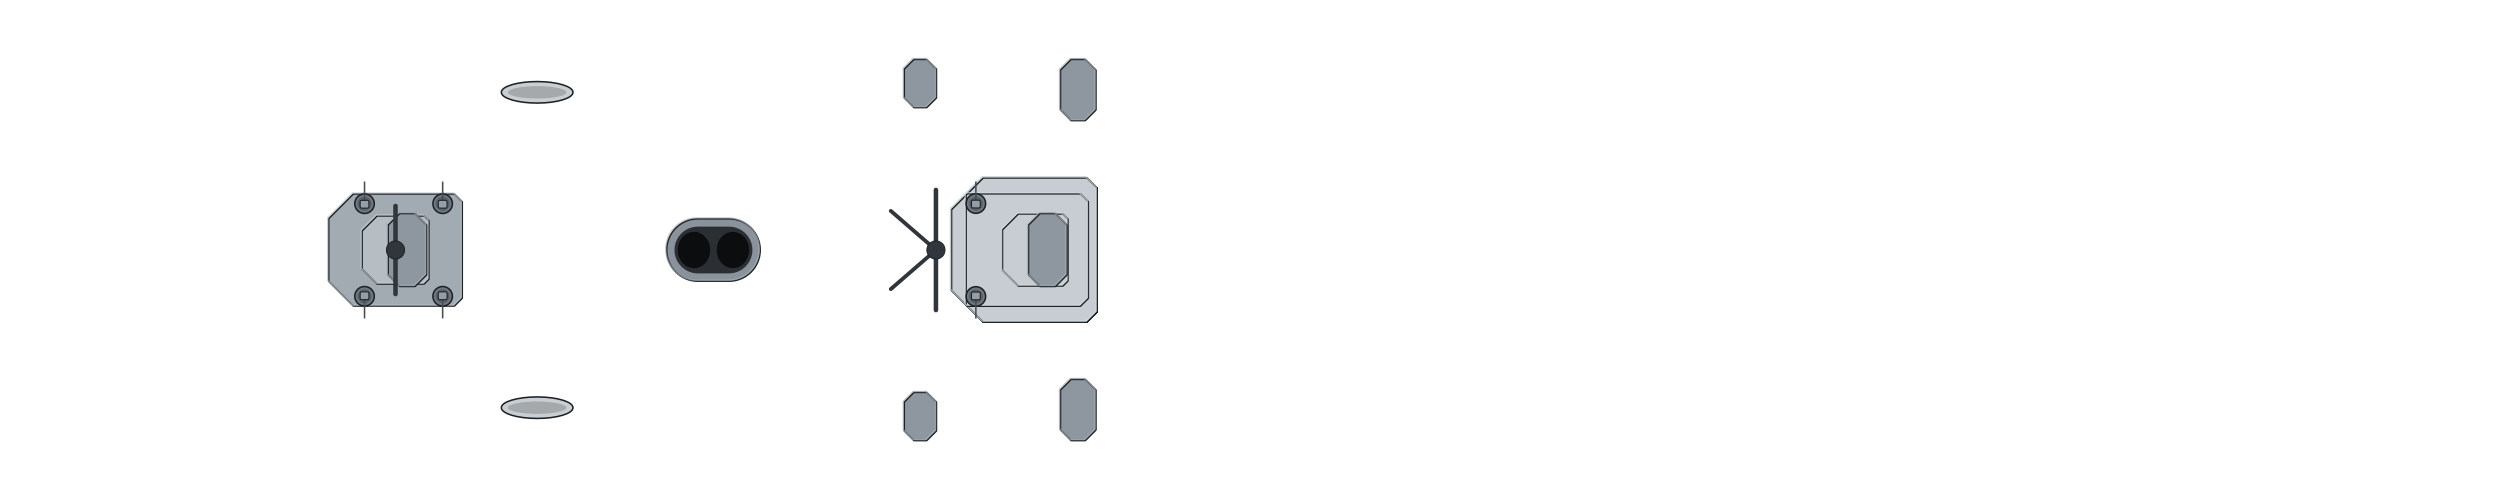
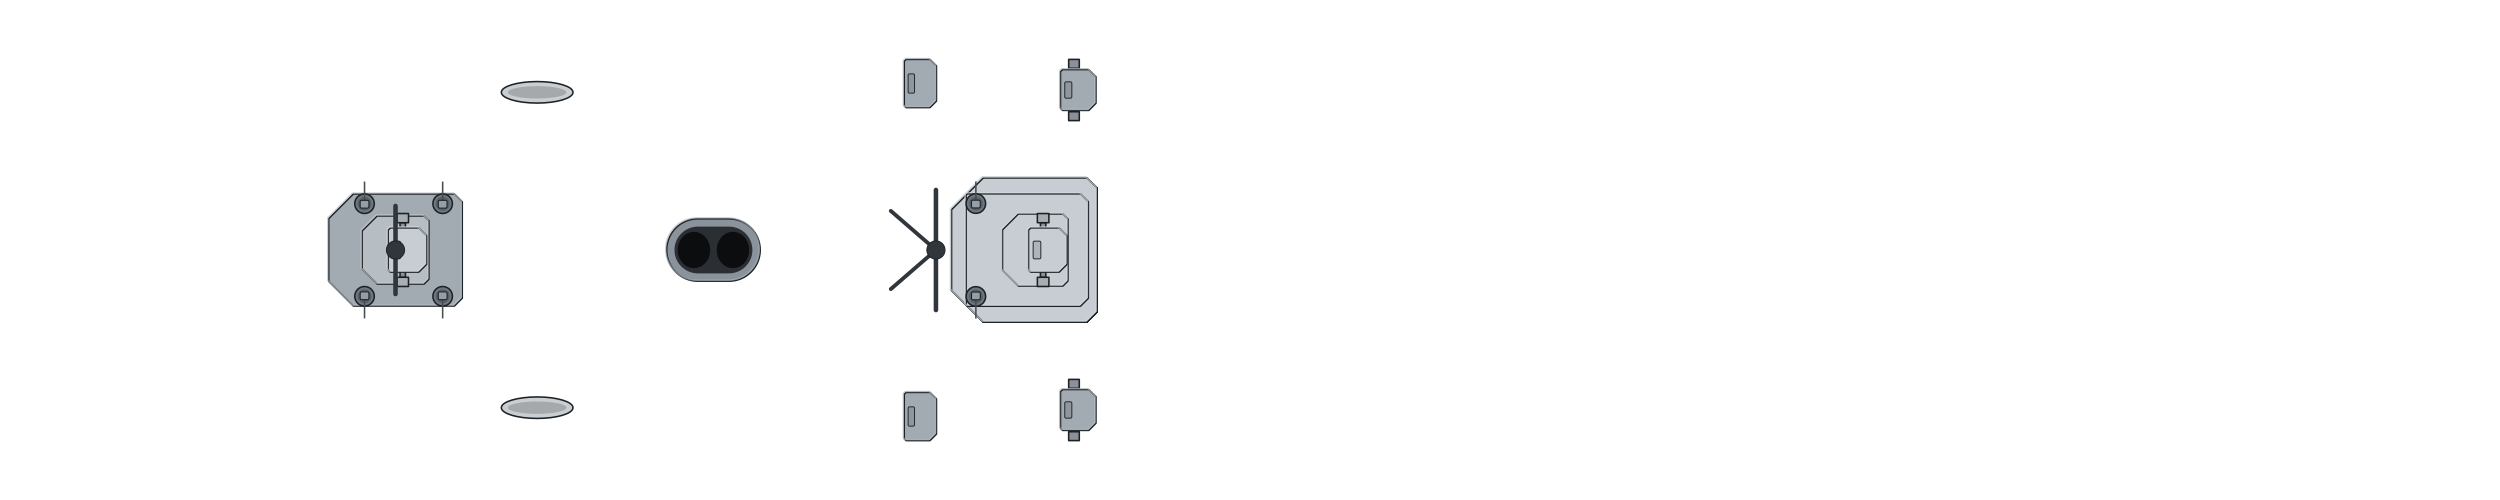
<svg xmlns="http://www.w3.org/2000/svg" width="1920" height="384" viewBox="-96 -19.2 192 38.4" shape-rendering="geometricPrecision">
  <defs>
    <clipPath id="hullclip">
      <path d="M-91.75,-1.537 L-91.743,-1.718 L-91.723,-1.899 L-91.69,-2.08 L-91.643,-2.261 L-91.583,-2.442 L-91.509,-2.623 L-91.422,-2.803 L-91.322,-2.984 L-91.208,-3.164 L-91.081,-3.343 L-90.941,-3.523 L-90.787,-3.702 L-90.62,-3.881 L-90.44,-4.059 L-90.247,-4.237 L-90.041,-4.415 L-89.821,-4.592 L-89.588,-4.769 L-89.343,-4.945 L-89.084,-5.12 L-88.812,-5.295 L-88.527,-5.469 L-88.23,-5.643 L-87.919,-5.816 L-87.596,-5.988 L-87.259,-6.16 L-86.91,-6.33 L-86.549,-6.5 L-86.175,-6.669 L-85.788,-6.838 L-85.388,-7.005 L-84.977,-7.172 L-84.552,-7.337 L-84.116,-7.502 L-83.667,-7.665 L-83.206,-7.828 L-82.732,-7.989 L-82.247,-8.15 L-81.75,-8.309 L-81.241,-8.467 L-80.719,-8.624 L-80.187,-8.78 L-79.642,-8.935 L-79.086,-9.088 L-78.518,-9.241 L-77.939,-9.391 L-77.348,-9.541 L-76.746,-9.689 L-76.133,-9.836 L-75.509,-9.982 L-74.874,-10.126 L-74.227,-10.268 L-73.57,-10.409 L-72.903,-10.549 L-72.224,-10.687 L-71.535,-10.824 L-70.836,-10.959 L-70.126,-11.092 L-69.406,-11.224 L-68.676,-11.354 L-67.936,-11.482 L-67.186,-11.609 L-66.426,-11.734 L-65.656,-11.858 L-64.877,-11.979 L-64.088,-12.099 L-63.29,-12.217 L-62.483,-12.333 L-61.667,-12.447 L-60.842,-12.56 L-60.007,-12.67 L-59.164,-12.779 L-58.313,-12.886 L-57.452,-12.991 L-56.584,-13.093 L-55.707,-13.194 L-54.822,-13.293 L-53.929,-13.39 L-53.028,-13.484 L-52.12,-13.577 L-51.204,-13.667 L-50.28,-13.756 L-49.349,-13.842 L-48.411,-13.926 L-47.466,-14.008 L-46.514,-14.087 L-45.555,-14.165 L-44.589,-14.24 L-43.617,-14.313 L-42.638,-14.384 L-41.654,-14.452 L-40.663,-14.518 L-39.666,-14.582 L-38.664,-14.643 L-37.655,-14.702 L-36.642,-14.759 L-35.623,-14.813 L-34.598,-14.865 L-33.569,-14.914 L-32.535,-14.961 L-31.496,-15.006 L-30.453,-15.048 L-29.405,-15.087 L-28.352,-15.124 L-27.296,-15.159 L-26.236,-15.191 L-25.171,-15.22 L-24.103,-15.247 L-23.032,-15.271 L-21.957,-15.293 L-20.879,-15.312 L-19.798,-15.328 L-18.714,-15.342 L-17.628,-15.353 L-16.538,-15.361 L-15.447,-15.367 L-14.353,-15.37 L-13.257,-15.37 L-12.159,-15.37 L-11.059,-15.37 L-9.958,-15.37 L-8.855,-15.37 L-7.751,-15.37 L-6.646,-15.37 L-5.54,-15.37 L-4.433,-15.37 L-3.325,-15.37 L-2.217,-15.37 L-1.109,-15.37 L-0,-15.37 L1.109,-15.37 L2.217,-15.37 L3.325,-15.37 L4.433,-15.37 L5.54,-15.37 L6.646,-15.37 L7.751,-15.37 L8.855,-15.37 L9.958,-15.37 L11.059,-15.37 L12.159,-15.37 L13.257,-15.37 L14.353,-15.369 L15.447,-15.363 L16.538,-15.35 L17.628,-15.332 L18.714,-15.307 L19.798,-15.277 L20.879,-15.241 L21.957,-15.199 L23.032,-15.151 L24.103,-15.098 L25.171,-15.039 L26.236,-14.974 L27.296,-14.905 L28.352,-14.829 L29.405,-14.748 L30.453,-14.663 L31.496,-14.571 L32.535,-14.475 L33.569,-14.374 L34.598,-14.268 L35.623,-14.157 L36.642,-14.042 L37.655,-13.922 L38.664,-13.797 L39.666,-13.668 L40.663,-13.535 L41.654,-13.398 L42.638,-13.256 L43.617,-13.111 L44.589,-12.961 L45.555,-12.808 L46.514,-12.652 L47.466,-12.492 L48.411,-12.328 L49.349,-12.161 L50.28,-11.992 L51.204,-11.819 L52.12,-11.643 L53.028,-11.465 L53.929,-11.284 L54.822,-11.101 L55.707,-10.915 L56.584,-10.727 L57.452,-10.537 L58.313,-10.345 L59.164,-10.152 L60.007,-9.956 L60.842,-9.76 L61.667,-9.562 L62.483,-9.362 L63.29,-9.162 L64.088,-8.96 L64.877,-8.758 L65.656,-8.556 L66.426,-8.352 L67.186,-8.149 L67.936,-7.945 L68.676,-7.741 L69.406,-7.537 L70.126,-7.333 L70.836,-7.13 L71.535,-6.927 L72.224,-6.725 L72.903,-6.523 L73.57,-6.323 L74.227,-6.123 L74.874,-5.925 L75.509,-5.728 L76.133,-5.532 L76.746,-5.338 L77.348,-5.146 L77.939,-4.955 L78.518,-4.767 L79.086,-4.58 L79.642,-4.396 L80.187,-4.214 L80.719,-4.035 L81.241,-3.858 L81.75,-3.684 L82.247,-3.512 L82.732,-3.344 L83.206,-3.179 L83.667,-3.017 L84.116,-2.858 L84.552,-2.702 L84.977,-2.55 L85.388,-2.402 L85.788,-2.257 L86.175,-2.116 L86.549,-1.979 L86.91,-1.846 L87.259,-1.716 L87.596,-1.591 L87.919,-1.471 L88.23,-1.354 L88.527,-1.242 L88.812,-1.134 L89.084,-1.031 L89.343,-0.933 L89.588,-0.839 L89.821,-0.75 L90.041,-0.665 L90.247,-0.586 L90.44,-0.511 L90.62,-0.441 L90.787,-0.377 L90.941,-0.317 L91.081,-0.262 L91.208,-0.213 L91.322,-0.168 L91.422,-0.129 L91.509,-0.095 L91.583,-0.066 L91.643,-0.042 L91.69,-0.024 L91.723,-0.011 L91.723,0.011 L91.69,0.024 L91.643,0.042 L91.583,0.066 L91.509,0.095 L91.422,0.129 L91.322,0.168 L91.208,0.213 L91.081,0.262 L90.941,0.317 L90.787,0.377 L90.62,0.441 L90.44,0.511 L90.247,0.586 L90.041,0.665 L89.821,0.75 L89.588,0.839 L89.343,0.933 L89.084,1.031 L88.812,1.134 L88.527,1.242 L88.23,1.354 L87.919,1.471 L87.596,1.591 L87.259,1.716 L86.91,1.846 L86.549,1.979 L86.175,2.116 L85.788,2.257 L85.388,2.402 L84.977,2.55 L84.552,2.702 L84.116,2.858 L83.667,3.017 L83.206,3.179 L82.732,3.344 L82.247,3.512 L81.75,3.684 L81.241,3.858 L80.719,4.035 L80.187,4.214 L79.642,4.396 L79.086,4.58 L78.518,4.767 L77.939,4.955 L77.348,5.146 L76.746,5.338 L76.133,5.532 L75.509,5.728 L74.874,5.925 L74.227,6.123 L73.57,6.323 L72.903,6.523 L72.224,6.725 L71.535,6.927 L70.836,7.13 L70.126,7.333 L69.406,7.537 L68.676,7.741 L67.936,7.945 L67.186,8.149 L66.426,8.352 L65.656,8.556 L64.877,8.758 L64.088,8.96 L63.29,9.162 L62.483,9.362 L61.667,9.562 L60.842,9.76 L60.007,9.956 L59.164,10.152 L58.313,10.345 L57.452,10.537 L56.584,10.727 L55.707,10.915 L54.822,11.101 L53.929,11.284 L53.028,11.465 L52.12,11.643 L51.204,11.819 L50.28,11.992 L49.349,12.161 L48.411,12.328 L47.466,12.492 L46.514,12.652 L45.555,12.808 L44.589,12.961 L43.617,13.111 L42.638,13.256 L41.654,13.398 L40.663,13.535 L39.666,13.668 L38.664,13.797 L37.655,13.922 L36.642,14.042 L35.623,14.157 L34.598,14.268 L33.569,14.374 L32.535,14.475 L31.496,14.571 L30.453,14.663 L29.405,14.748 L28.352,14.829 L27.296,14.905 L26.236,14.974 L25.171,15.039 L24.103,15.098 L23.032,15.151 L21.957,15.199 L20.879,15.241 L19.798,15.277 L18.714,15.307 L17.628,15.332 L16.538,15.35 L15.447,15.363 L14.353,15.369 L13.257,15.37 L12.159,15.37 L11.059,15.37 L9.958,15.37 L8.855,15.37 L7.751,15.37 L6.646,15.37 L5.54,15.37 L4.433,15.37 L3.325,15.37 L2.217,15.37 L1.109,15.37 L-0,15.37 L-1.109,15.37 L-2.217,15.37 L-3.325,15.37 L-4.433,15.37 L-5.54,15.37 L-6.646,15.37 L-7.751,15.37 L-8.855,15.37 L-9.958,15.37 L-11.059,15.37 L-12.159,15.37 L-13.257,15.37 L-14.353,15.37 L-15.447,15.367 L-16.538,15.361 L-17.628,15.353 L-18.714,15.342 L-19.798,15.328 L-20.879,15.312 L-21.957,15.293 L-23.032,15.271 L-24.103,15.247 L-25.171,15.22 L-26.236,15.191 L-27.296,15.159 L-28.352,15.124 L-29.405,15.087 L-30.453,15.048 L-31.496,15.006 L-32.535,14.961 L-33.569,14.914 L-34.598,14.865 L-35.623,14.813 L-36.642,14.759 L-37.655,14.702 L-38.664,14.643 L-39.666,14.582 L-40.663,14.518 L-41.654,14.452 L-42.638,14.384 L-43.617,14.313 L-44.589,14.24 L-45.555,14.165 L-46.514,14.087 L-47.466,14.008 L-48.411,13.926 L-49.349,13.842 L-50.28,13.756 L-51.204,13.667 L-52.12,13.577 L-53.028,13.484 L-53.929,13.39 L-54.822,13.293 L-55.707,13.194 L-56.584,13.093 L-57.452,12.991 L-58.313,12.886 L-59.164,12.779 L-60.007,12.67 L-60.842,12.56 L-61.667,12.447 L-62.483,12.333 L-63.29,12.217 L-64.088,12.099 L-64.877,11.979 L-65.656,11.858 L-66.426,11.734 L-67.186,11.609 L-67.936,11.482 L-68.676,11.354 L-69.406,11.224 L-70.126,11.092 L-70.836,10.959 L-71.535,10.824 L-72.224,10.687 L-72.903,10.549 L-73.57,10.409 L-74.227,10.268 L-74.874,10.126 L-75.509,9.982 L-76.133,9.836 L-76.746,9.689 L-77.348,9.541 L-77.939,9.391 L-78.518,9.241 L-79.086,9.088 L-79.642,8.935 L-80.187,8.78 L-80.719,8.624 L-81.241,8.467 L-81.75,8.309 L-82.247,8.15 L-82.732,7.989 L-83.206,7.828 L-83.667,7.665 L-84.116,7.502 L-84.552,7.337 L-84.977,7.172 L-85.388,7.005 L-85.788,6.838 L-86.175,6.669 L-86.549,6.5 L-86.91,6.33 L-87.259,6.16 L-87.596,5.988 L-87.919,5.816 L-88.23,5.643 L-88.527,5.469 L-88.812,5.295 L-89.084,5.12 L-89.343,4.945 L-89.588,4.769 L-89.821,4.592 L-90.041,4.415 L-90.247,4.237 L-90.44,4.059 L-90.62,3.881 L-90.787,3.702 L-90.941,3.523 L-91.081,3.343 L-91.208,3.164 L-91.322,2.984 L-91.422,2.803 L-91.509,2.623 L-91.583,2.442 L-91.643,2.261 L-91.69,2.08 L-91.723,1.899 L-91.743,1.718 L-91.75,1.537 Z" />
    </clipPath>
    <clipPath id="deckclip">
      <path d="M-91.75,-0.987 L-91.743,-1.168 L-91.723,-1.349 L-91.69,-1.53 L-91.643,-1.711 L-91.583,-1.892 L-91.509,-2.073 L-91.422,-2.253 L-91.322,-2.434 L-91.208,-2.614 L-91.081,-2.793 L-90.941,-2.973 L-90.787,-3.152 L-90.62,-3.331 L-90.44,-3.509 L-90.247,-3.687 L-90.041,-3.865 L-89.821,-4.042 L-89.588,-4.219 L-89.343,-4.395 L-89.084,-4.57 L-88.812,-4.745 L-88.527,-4.919 L-88.23,-5.093 L-87.919,-5.266 L-87.596,-5.438 L-87.259,-5.61 L-86.91,-5.78 L-86.549,-5.95 L-86.175,-6.119 L-85.788,-6.288 L-85.388,-6.455 L-84.977,-6.622 L-84.552,-6.787 L-84.116,-6.952 L-83.667,-7.115 L-83.206,-7.278 L-82.732,-7.439 L-82.247,-7.6 L-81.75,-7.759 L-81.241,-7.917 L-80.719,-8.074 L-80.187,-8.23 L-79.642,-8.385 L-79.086,-8.538 L-78.518,-8.691 L-77.939,-8.841 L-77.348,-8.991 L-76.746,-9.139 L-76.133,-9.286 L-75.509,-9.432 L-74.874,-9.576 L-74.227,-9.718 L-73.57,-9.859 L-72.903,-9.999 L-72.224,-10.137 L-71.535,-10.274 L-70.836,-10.409 L-70.126,-10.542 L-69.406,-10.674 L-68.676,-10.804 L-67.936,-10.932 L-67.186,-11.059 L-66.426,-11.184 L-65.656,-11.308 L-64.877,-11.429 L-64.088,-11.549 L-63.29,-11.667 L-62.483,-11.783 L-61.667,-11.897 L-60.842,-12.01 L-60.007,-12.12 L-59.164,-12.229 L-58.313,-12.336 L-57.452,-12.441 L-56.584,-12.543 L-55.707,-12.644 L-54.822,-12.743 L-53.929,-12.84 L-53.028,-12.934 L-52.12,-13.027 L-51.204,-13.117 L-50.28,-13.206 L-49.349,-13.292 L-48.411,-13.376 L-47.466,-13.458 L-46.514,-13.537 L-45.555,-13.615 L-44.589,-13.69 L-43.617,-13.763 L-42.638,-13.834 L-41.654,-13.902 L-40.663,-13.968 L-39.666,-14.032 L-38.664,-14.093 L-37.655,-14.152 L-36.642,-14.209 L-35.623,-14.263 L-34.598,-14.315 L-33.569,-14.364 L-32.535,-14.411 L-31.496,-14.456 L-30.453,-14.498 L-29.405,-14.537 L-28.352,-14.574 L-27.296,-14.609 L-26.236,-14.641 L-25.171,-14.67 L-24.103,-14.697 L-23.032,-14.721 L-21.957,-14.743 L-20.879,-14.762 L-19.798,-14.778 L-18.714,-14.792 L-17.628,-14.803 L-16.538,-14.811 L-15.447,-14.817 L-14.353,-14.82 L-13.257,-14.82 L-12.159,-14.82 L-11.059,-14.82 L-9.958,-14.82 L-8.855,-14.82 L-7.751,-14.82 L-6.646,-14.82 L-5.54,-14.82 L-4.433,-14.82 L-3.325,-14.82 L-2.217,-14.82 L-1.109,-14.82 L-0,-14.82 L1.109,-14.82 L2.217,-14.82 L3.325,-14.82 L4.433,-14.82 L5.54,-14.82 L6.646,-14.82 L7.751,-14.82 L8.855,-14.82 L9.958,-14.82 L11.059,-14.82 L12.159,-14.82 L13.257,-14.82 L14.353,-14.819 L15.447,-14.813 L16.538,-14.8 L17.628,-14.782 L18.714,-14.757 L19.798,-14.727 L20.879,-14.691 L21.957,-14.649 L23.032,-14.601 L24.103,-14.548 L25.171,-14.489 L26.236,-14.424 L27.296,-14.355 L28.352,-14.279 L29.405,-14.198 L30.453,-14.113 L31.496,-14.021 L32.535,-13.925 L33.569,-13.824 L34.598,-13.718 L35.623,-13.607 L36.642,-13.492 L37.655,-13.372 L38.664,-13.247 L39.666,-13.118 L40.663,-12.985 L41.654,-12.848 L42.638,-12.706 L43.617,-12.561 L44.589,-12.411 L45.555,-12.258 L46.514,-12.102 L47.466,-11.942 L48.411,-11.778 L49.349,-11.611 L50.28,-11.442 L51.204,-11.269 L52.12,-11.093 L53.028,-10.915 L53.929,-10.734 L54.822,-10.551 L55.707,-10.365 L56.584,-10.177 L57.452,-9.987 L58.313,-9.795 L59.164,-9.602 L60.007,-9.406 L60.842,-9.21 L61.667,-9.012 L62.483,-8.812 L63.29,-8.612 L64.088,-8.41 L64.877,-8.208 L65.656,-8.006 L66.426,-7.802 L67.186,-7.599 L67.936,-7.395 L68.676,-7.191 L69.406,-6.987 L70.126,-6.783 L70.836,-6.58 L71.535,-6.377 L72.224,-6.175 L72.903,-5.973 L73.57,-5.773 L74.227,-5.573 L74.874,-5.375 L75.509,-5.178 L76.133,-4.982 L76.746,-4.788 L77.348,-4.596 L77.939,-4.405 L78.518,-4.217 L79.086,-4.03 L79.642,-3.846 L80.187,-3.664 L80.719,-3.485 L81.241,-3.308 L81.75,-3.134 L82.247,-2.962 L82.732,-2.794 L83.206,-2.629 L83.667,-2.467 L84.116,-2.308 L84.552,-2.152 L84.977,-2 L85.388,-1.852 L85.788,-1.707 L86.175,-1.566 L86.549,-1.429 L86.91,-1.296 L87.259,-1.166 L87.596,-1.041 L87.919,-0.921 L88.23,-0.804 L88.527,-0.692 L88.812,-0.584 L89.084,-0.481 L89.343,-0.383 L89.588,-0.289 L89.821,-0.2 L90.041,-0.115 L90.247,-0.036 L90.247,0.036 L90.041,0.115 L89.821,0.2 L89.588,0.289 L89.343,0.383 L89.084,0.481 L88.812,0.584 L88.527,0.692 L88.23,0.804 L87.919,0.921 L87.596,1.041 L87.259,1.166 L86.91,1.296 L86.549,1.429 L86.175,1.566 L85.788,1.707 L85.388,1.852 L84.977,2 L84.552,2.152 L84.116,2.308 L83.667,2.467 L83.206,2.629 L82.732,2.794 L82.247,2.962 L81.75,3.134 L81.241,3.308 L80.719,3.485 L80.187,3.664 L79.642,3.846 L79.086,4.03 L78.518,4.217 L77.939,4.405 L77.348,4.596 L76.746,4.788 L76.133,4.982 L75.509,5.178 L74.874,5.375 L74.227,5.573 L73.57,5.773 L72.903,5.973 L72.224,6.175 L71.535,6.377 L70.836,6.58 L70.126,6.783 L69.406,6.987 L68.676,7.191 L67.936,7.395 L67.186,7.599 L66.426,7.802 L65.656,8.006 L64.877,8.208 L64.088,8.41 L63.29,8.612 L62.483,8.812 L61.667,9.012 L60.842,9.21 L60.007,9.406 L59.164,9.602 L58.313,9.795 L57.452,9.987 L56.584,10.177 L55.707,10.365 L54.822,10.551 L53.929,10.734 L53.028,10.915 L52.12,11.093 L51.204,11.269 L50.28,11.442 L49.349,11.611 L48.411,11.778 L47.466,11.942 L46.514,12.102 L45.555,12.258 L44.589,12.411 L43.617,12.561 L42.638,12.706 L41.654,12.848 L40.663,12.985 L39.666,13.118 L38.664,13.247 L37.655,13.372 L36.642,13.492 L35.623,13.607 L34.598,13.718 L33.569,13.824 L32.535,13.925 L31.496,14.021 L30.453,14.113 L29.405,14.198 L28.352,14.279 L27.296,14.355 L26.236,14.424 L25.171,14.489 L24.103,14.548 L23.032,14.601 L21.957,14.649 L20.879,14.691 L19.798,14.727 L18.714,14.757 L17.628,14.782 L16.538,14.8 L15.447,14.813 L14.353,14.819 L13.257,14.82 L12.159,14.82 L11.059,14.82 L9.958,14.82 L8.855,14.82 L7.751,14.82 L6.646,14.82 L5.54,14.82 L4.433,14.82 L3.325,14.82 L2.217,14.82 L1.109,14.82 L-0,14.82 L-1.109,14.82 L-2.217,14.82 L-3.325,14.82 L-4.433,14.82 L-5.54,14.82 L-6.646,14.82 L-7.751,14.82 L-8.855,14.82 L-9.958,14.82 L-11.059,14.82 L-12.159,14.82 L-13.257,14.82 L-14.353,14.82 L-15.447,14.817 L-16.538,14.811 L-17.628,14.803 L-18.714,14.792 L-19.798,14.778 L-20.879,14.762 L-21.957,14.743 L-23.032,14.721 L-24.103,14.697 L-25.171,14.67 L-26.236,14.641 L-27.296,14.609 L-28.352,14.574 L-29.405,14.537 L-30.453,14.498 L-31.496,14.456 L-32.535,14.411 L-33.569,14.364 L-34.598,14.315 L-35.623,14.263 L-36.642,14.209 L-37.655,14.152 L-38.664,14.093 L-39.666,14.032 L-40.663,13.968 L-41.654,13.902 L-42.638,13.834 L-43.617,13.763 L-44.589,13.69 L-45.555,13.615 L-46.514,13.537 L-47.466,13.458 L-48.411,13.376 L-49.349,13.292 L-50.28,13.206 L-51.204,13.117 L-52.12,13.027 L-53.028,12.934 L-53.929,12.84 L-54.822,12.743 L-55.707,12.644 L-56.584,12.543 L-57.452,12.441 L-58.313,12.336 L-59.164,12.229 L-60.007,12.12 L-60.842,12.01 L-61.667,11.897 L-62.483,11.783 L-63.29,11.667 L-64.088,11.549 L-64.877,11.429 L-65.656,11.308 L-66.426,11.184 L-67.186,11.059 L-67.936,10.932 L-68.676,10.804 L-69.406,10.674 L-70.126,10.542 L-70.836,10.409 L-71.535,10.274 L-72.224,10.137 L-72.903,9.999 L-73.57,9.859 L-74.227,9.718 L-74.874,9.576 L-75.509,9.432 L-76.133,9.286 L-76.746,9.139 L-77.348,8.991 L-77.939,8.841 L-78.518,8.691 L-79.086,8.538 L-79.642,8.385 L-80.187,8.23 L-80.719,8.074 L-81.241,7.917 L-81.75,7.759 L-82.247,7.6 L-82.732,7.439 L-83.206,7.278 L-83.667,7.115 L-84.116,6.952 L-84.552,6.787 L-84.977,6.622 L-85.388,6.455 L-85.788,6.288 L-86.175,6.119 L-86.549,5.95 L-86.91,5.78 L-87.259,5.61 L-87.596,5.438 L-87.919,5.266 L-88.23,5.093 L-88.527,4.919 L-88.812,4.745 L-89.084,4.57 L-89.343,4.395 L-89.588,4.219 L-89.821,4.042 L-90.041,3.865 L-90.247,3.687 L-90.44,3.509 L-90.62,3.331 L-90.787,3.152 L-90.941,2.973 L-91.081,2.793 L-91.208,2.614 L-91.322,2.434 L-91.422,2.253 L-91.509,2.073 L-91.583,1.892 L-91.643,1.711 L-91.69,1.53 L-91.723,1.349 L-91.743,1.168 L-91.75,0.987 Z" />
    </clipPath>
  </defs>
  <path d="M-11.745,4.759 L-12.52,5.533 L-20.486,5.533 L-22.92,3.099 L-22.92,-3.099 L-20.486,-5.533 L-12.52,-5.533 L-11.745,-4.759 Z" fill="#a3abb2" stroke="#1c2126" stroke-width="0.12" stroke-linejoin="round" />
  <path d="M-11.745,4.759 L-12.52,5.533 L-20.486,5.533 L-22.92,3.099 L-22.92,-3.099 L-20.486,-5.533 L-12.52,-5.533 L-11.745,-4.759 Z" fill="none" stroke="#bac0c5" stroke-width="0.108" transform="translate(-0.072,-0.072)" stroke-opacity="0.7" />
  <path d="M-11.745,-4.759 L-11.745,4.759 L-12.52,5.533 L-20.486,5.533 L-22.92,3.099 L-22.92,-3.099 L-20.486,-5.533 L-12.52,-5.533 Z" fill="#b6bdc3" stroke="#1c2126" stroke-width="0.12" stroke-linejoin="round" />
  <path d="M-11.745,-4.759 L-11.745,4.759 L-12.52,5.533 L-20.486,5.533 L-22.92,3.099 L-22.92,-3.099 L-20.486,-5.533 L-12.52,-5.533 Z" fill="none" stroke="#c8ced2" stroke-width="0.108" transform="translate(-0.072,-0.072)" stroke-opacity="0.7" />
  <path d="M-11.745,-4.759 L-11.745,4.759 L-12.52,5.533 L-20.486,5.533 L-22.92,3.099 L-22.92,-3.099 L-20.486,-5.533 L-12.52,-5.533 Z" fill="#c7cdd2" stroke="#1c2126" stroke-width="0.12" stroke-linejoin="round" />
  <path d="M-11.745,-4.759 L-11.745,4.759 L-12.52,5.533 L-20.486,5.533 L-22.92,3.099 L-22.92,-3.099 L-20.486,-5.533 L-12.52,-5.533 Z" fill="none" stroke="#d5dadd" stroke-width="0.108" transform="translate(-0.072,-0.072)" stroke-opacity="0.7" />
  <path d="M-11.745,4.759 L-12.52,5.533 L-20.486,5.533 L-22.92,3.099 L-22.92,-3.099 L-20.486,-5.533 L-12.52,-5.533 L-11.745,-4.759 Z" fill="#c7cdd2" stroke="#1c2126" stroke-width="0.12" stroke-linejoin="round" />
  <path d="M-11.745,4.759 L-12.52,5.533 L-20.486,5.533 L-22.92,3.099 L-22.92,-3.099 L-20.486,-5.533 L-12.52,-5.533 L-11.745,-4.759 Z" fill="none" stroke="#d5dadd" stroke-width="0.108" transform="translate(-0.072,-0.072)" stroke-opacity="0.7" />
  <path d="M-12.416,3.712 L-13.02,4.316 L-21.703,4.316 L-21.803,4.216 L-21.803,-4.216 L-21.703,-4.316 L-13.02,-4.316 L-12.416,-3.712 Z" fill="#c7cdd2" stroke="#1c2126" stroke-width="0.12" stroke-linejoin="round" />
  <path d="M-12.416,3.712 L-13.02,4.316 L-21.703,4.316 L-21.803,4.216 L-21.803,-4.216 L-21.703,-4.316 L-13.02,-4.316 L-12.416,-3.712 Z" fill="none" stroke="#d5dadd" stroke-width="0.108" transform="translate(-0.072,-0.072)" stroke-opacity="0.7" />
  <path d="M-13.98,2.379 L-14.367,2.767 L-17.792,2.767 L-19.009,1.549 L-19.009,-1.549 L-17.792,-2.767 L-14.367,-2.767 L-13.98,-2.379 Z" fill="#c7cdd2" stroke="#1c2126" stroke-width="0.12" stroke-linejoin="round" />
  <path d="M-13.98,2.379 L-14.367,2.767 L-17.792,2.767 L-19.009,1.549 L-19.009,-1.549 L-17.792,-2.767 L-14.367,-2.767 L-13.98,-2.379 Z" fill="none" stroke="#d5dadd" stroke-width="0.108" transform="translate(-0.072,-0.072)" stroke-opacity="0.7" />
  <path d="M-60.497,3.701 L-61.099,4.304 L-68.861,4.304 L-70.754,2.41 L-70.754,-2.41 L-68.861,-4.304 L-61.099,-4.304 L-60.497,-3.701 Z" fill="#a3abb2" stroke="#1c2126" stroke-width="0.12" stroke-linejoin="round" />
  <path d="M-60.497,3.701 L-61.099,4.304 L-68.861,4.304 L-70.754,2.41 L-70.754,-2.41 L-68.861,-4.304 L-61.099,-4.304 L-60.497,-3.701 Z" fill="none" stroke="#bac0c5" stroke-width="0.108" transform="translate(-0.072,-0.072)" stroke-opacity="0.7" />
  <path d="M-63.061,2.247 L-63.427,2.613 L-67.04,2.613 L-68.19,1.463 L-68.19,-1.463 L-67.04,-2.613 L-63.427,-2.613 L-63.061,-2.247 Z" fill="#b6bdc3" stroke="#1c2126" stroke-width="0.12" stroke-linejoin="round" />
  <path d="M-63.061,2.247 L-63.427,2.613 L-67.04,2.613 L-68.19,1.463 L-68.19,-1.463 L-67.04,-2.613 L-63.427,-2.613 L-63.061,-2.247 Z" fill="none" stroke="#c8ced2" stroke-width="0.108" transform="translate(-0.072,-0.072)" stroke-opacity="0.7" />
-   <path d="M-14.059,-1.915 L-14.059,1.915 L-14.944,2.8 L-16.124,2.8 L-17.009,1.915 L-17.009,-1.915 L-16.124,-2.8 L-14.944,-2.8 Z" fill="#8e979f" stroke="#1c2126" stroke-width="0.12" stroke-linejoin="round" />
-   <path d="M-14.059,-1.915 L-14.059,1.915 L-14.944,2.8 L-16.124,2.8 L-17.009,1.915 L-17.009,-1.915 L-16.124,-2.8 L-14.944,-2.8 Z" fill="none" stroke="#aab1b7" stroke-width="0.108" transform="translate(-0.072,-0.072)" stroke-opacity="0.7" />
-   <path d="M-63.24,-1.915 L-63.24,1.915 L-64.125,2.8 L-65.305,2.8 L-66.19,1.915 L-66.19,-1.915 L-65.305,-2.8 L-64.125,-2.8 Z" fill="#8e979f" stroke="#1c2126" stroke-width="0.12" stroke-linejoin="round" />
-   <path d="M-63.24,-1.915 L-63.24,1.915 L-64.125,2.8 L-65.305,2.8 L-66.19,1.915 L-66.19,-1.915 L-65.305,-2.8 L-64.125,-2.8 Z" fill="none" stroke="#aab1b7" stroke-width="0.108" transform="translate(-0.072,-0.072)" stroke-opacity="0.7" />
-   <path d="M-11.829,10.755 L-11.829,13.819 L-12.647,14.637 L-13.737,14.637 L-14.554,13.819 L-14.554,10.755 L-13.737,9.937 L-12.647,9.937 Z" fill="#8e979f" stroke="#1c2126" stroke-width="0.12" stroke-linejoin="round" />
-   <path d="M-11.829,10.755 L-11.829,13.819 L-12.647,14.637 L-13.737,14.637 L-14.554,13.819 L-14.554,10.755 L-13.737,9.937 L-12.647,9.937 Z" fill="none" stroke="#aab1b7" stroke-width="0.108" transform="translate(-0.072,-0.072)" stroke-opacity="0.7" />
-   <path d="M-11.829,-13.819 L-11.829,-10.755 L-12.647,-9.937 L-13.737,-9.937 L-14.554,-10.755 L-14.554,-13.819 L-13.737,-14.637 L-12.647,-14.637 Z" fill="#8e979f" stroke="#1c2126" stroke-width="0.12" stroke-linejoin="round" />
-   <path d="M-11.829,-13.819 L-11.829,-10.755 L-12.647,-9.937 L-13.737,-9.937 L-14.554,-10.755 L-14.554,-13.819 L-13.737,-14.637 L-12.647,-14.637 Z" fill="none" stroke="#aab1b7" stroke-width="0.108" transform="translate(-0.072,-0.072)" stroke-opacity="0.7" />
-   <path d="M-24.079,11.68 L-24.079,13.895 L-24.822,14.637 L-25.812,14.637 L-26.554,13.895 L-26.554,11.68 L-25.812,10.937 L-24.822,10.937 Z" fill="#8e979f" stroke="#1c2126" stroke-width="0.12" stroke-linejoin="round" />
-   <path d="M-24.079,11.68 L-24.079,13.895 L-24.822,14.637 L-25.812,14.637 L-26.554,13.895 L-26.554,11.68 L-25.812,10.937 L-24.822,10.937 Z" fill="none" stroke="#aab1b7" stroke-width="0.108" transform="translate(-0.072,-0.072)" stroke-opacity="0.7" />
-   <path d="M-24.079,-13.895 L-24.079,-11.68 L-24.822,-10.937 L-25.812,-10.937 L-26.554,-11.68 L-26.554,-13.895 L-25.812,-14.637 L-24.822,-14.637 Z" fill="#8e979f" stroke="#1c2126" stroke-width="0.12" stroke-linejoin="round" />
-   <path d="M-24.079,-13.895 L-24.079,-11.68 L-24.822,-10.937 L-25.812,-10.937 L-26.554,-11.68 L-26.554,-13.895 L-25.812,-14.637 L-24.822,-14.637 Z" fill="none" stroke="#aab1b7" stroke-width="0.108" transform="translate(-0.072,-0.072)" stroke-opacity="0.7" />
+   <path d="M-16.094,-2.098 L-15.681,-2.098 L-15.681,2.098 L-16.094,2.098 Z" fill="#8b9093" stroke="#1c2126" stroke-width="0.12" stroke-linejoin="round" />
+   <path d="M-16.33,2.098 L-15.445,2.098 L-15.445,2.8 L-16.33,2.8 Z" fill="#a9aeb2" stroke="#1c2126" stroke-width="0.12" stroke-linejoin="round" />
+   <path d="M-16.33,-2.098 L-15.445,-2.098 L-15.445,-2.8 L-16.33,-2.8 Z" fill="#a9aeb2" stroke="#1c2126" stroke-width="0.12" stroke-linejoin="round" />
+   <path d="M-14.059,-1.103 L-14.059,1.103 L-14.653,1.696 L-16.839,1.696 L-17.009,1.527 L-17.009,-1.527 L-16.839,-1.696 L-14.653,-1.696 Z" fill="#c7cdd2" stroke="#1c2126" stroke-width="0.12" stroke-linejoin="round" />
+   <path d="M-16.555,-0.679 L-16.165,-0.679 A0.1,0.1 0 0 1 -16.065,-0.579 L-16.065,0.579 A0.1,0.1 0 0 1 -16.165,0.679 L-16.555,0.679 A0.1,0.1 0 0 1 -16.655,0.579 L-16.655,-0.579 A0.1,0.1 0 0 1 -16.555,-0.679 Z" fill="#afb4b9" stroke="#1c2126" stroke-width="0.072" stroke-linejoin="round" />
+   <path d="M-14.059,-1.103 L-14.059,1.103 L-14.653,1.696 L-16.839,1.696 L-17.009,1.527 L-17.009,-1.527 L-16.839,-1.696 L-14.653,-1.696 Z" fill="none" stroke="#d5dadd" stroke-width="0.108" transform="translate(-0.072,-0.072)" stroke-opacity="0.7" />
+   <path d="M-65.276,-2.098 L-64.862,-2.098 L-64.862,2.098 L-65.276,2.098 Z" fill="#8b9093" stroke="#1c2126" stroke-width="0.12" stroke-linejoin="round" />
+   <path d="M-65.511,2.098 L-64.627,2.098 L-64.627,2.8 L-65.511,2.8 Z" fill="#a9aeb2" stroke="#1c2126" stroke-width="0.12" stroke-linejoin="round" />
+   <path d="M-65.511,-2.098 L-64.627,-2.098 L-64.627,-2.8 L-65.511,-2.8 Z" fill="#a9aeb2" stroke="#1c2126" stroke-width="0.12" stroke-linejoin="round" />
+   <path d="M-63.24,-1.103 L-63.24,1.103 L-63.834,1.696 L-66.02,1.696 L-66.19,1.527 L-66.19,-1.527 L-66.02,-1.696 L-63.834,-1.696 Z" fill="#c7cdd2" stroke="#1c2126" stroke-width="0.12" stroke-linejoin="round" />
+   <path d="M-65.736,-0.678 L-65.346,-0.678 A0.1,0.1 0 0 1 -65.246,-0.578 L-65.246,0.578 A0.1,0.1 0 0 1 -65.346,0.678 L-65.736,0.678 A0.1,0.1 0 0 1 -65.836,0.578 L-65.836,-0.578 A0.1,0.1 0 0 1 -65.736,-0.678 Z" fill="#afb4b9" stroke="#1c2126" stroke-width="0.072" stroke-linejoin="round" />
+   <path d="M-63.24,-1.103 L-63.24,1.103 L-63.834,1.696 L-66.02,1.696 L-66.19,1.527 L-66.19,-1.527 L-66.02,-1.696 L-63.834,-1.696 Z" fill="none" stroke="#d5dadd" stroke-width="0.108" transform="translate(-0.072,-0.072)" stroke-opacity="0.7" />
+   <path d="M-13.719,10.617 L-13.319,10.617 L-13.319,13.957 L-13.719,13.957 Z" fill="#72787d" stroke="#1c2126" stroke-width="0.12" stroke-linejoin="round" />
+   <path d="M-13.927,13.957 L-13.11,13.957 L-13.11,14.637 L-13.927,14.637 Z" fill="#8b9197" stroke="#1c2126" stroke-width="0.12" stroke-linejoin="round" />
+   <path d="M-13.927,10.617 L-13.11,10.617 L-13.11,9.937 L-13.927,9.937 Z" fill="#8b9197" stroke="#1c2126" stroke-width="0.12" stroke-linejoin="round" />
+   <path d="M-11.829,11.269 L-11.829,13.305 L-12.377,13.854 L-14.397,13.854 L-14.554,13.697 L-14.554,10.877 L-14.397,10.72 L-12.377,10.72 Z" fill="#a3abb2" stroke="#1c2126" stroke-width="0.12" stroke-linejoin="round" />
+   <path d="M-14.127,11.66 L-13.782,11.66 A0.1,0.1 0 0 1 -13.682,11.76 L-13.682,12.814 A0.1,0.1 0 0 1 -13.782,12.914 L-14.127,12.914 A0.1,0.1 0 0 1 -14.227,12.814 L-14.227,11.76 A0.1,0.1 0 0 1 -14.127,11.66 Z" fill="#8f969d" stroke="#1c2126" stroke-width="0.072" stroke-linejoin="round" />
+   <path d="M-11.829,11.269 L-11.829,13.305 L-12.377,13.854 L-14.397,13.854 L-14.554,13.697 L-14.554,10.877 L-14.397,10.72 L-12.377,10.72 Z" fill="none" stroke="#bac0c5" stroke-width="0.108" transform="translate(-0.072,-0.072)" stroke-opacity="0.7" />
+   <path d="M-13.719,-13.957 L-13.319,-13.957 L-13.319,-10.617 L-13.719,-10.617 Z" fill="#72787d" stroke="#1c2126" stroke-width="0.12" stroke-linejoin="round" />
+   <path d="M-13.927,-10.617 L-13.11,-10.617 L-13.11,-9.937 L-13.927,-9.937 Z" fill="#8b9197" stroke="#1c2126" stroke-width="0.12" stroke-linejoin="round" />
+   <path d="M-13.927,-13.957 L-13.11,-13.957 L-13.11,-14.637 L-13.927,-14.637 Z" fill="#8b9197" stroke="#1c2126" stroke-width="0.12" stroke-linejoin="round" />
+   <path d="M-11.829,-13.305 L-11.829,-11.269 L-12.377,-10.72 L-14.397,-10.72 L-14.554,-10.877 L-14.554,-13.697 L-14.397,-13.854 L-12.377,-13.854 Z" fill="#a3abb2" stroke="#1c2126" stroke-width="0.12" stroke-linejoin="round" />
+   <path d="M-14.127,-12.914 L-13.782,-12.914 A0.1,0.1 0 0 1 -13.682,-12.814 L-13.682,-11.76 A0.1,0.1 0 0 1 -13.782,-11.66 L-14.127,-11.66 A0.1,0.1 0 0 1 -14.227,-11.76 L-14.227,-12.814 A0.1,0.1 0 0 1 -14.127,-12.914 Z" fill="#8f969d" stroke="#1c2126" stroke-width="0.072" stroke-linejoin="round" />
+   <path d="M-11.829,-13.305 L-11.829,-11.269 L-12.377,-10.72 L-14.397,-10.72 L-14.554,-10.877 L-14.554,-13.697 L-14.397,-13.854 L-12.377,-13.854 Z" fill="none" stroke="#bac0c5" stroke-width="0.108" transform="translate(-0.072,-0.072)" stroke-opacity="0.7" />
+   <path d="M-24.079,11.435 L-24.079,14.139 L-24.577,14.637 L-26.412,14.637 L-26.554,14.495 L-26.554,11.079 L-26.412,10.937 L-24.577,10.937 Z" fill="#a3abb2" stroke="#1c2126" stroke-width="0.12" stroke-linejoin="round" />
+   <path d="M-26.157,12.047 L-25.862,12.047 A0.1,0.1 0 0 1 -25.762,12.147 L-25.762,13.427 A0.1,0.1 0 0 1 -25.862,13.527 L-26.157,13.527 A0.1,0.1 0 0 1 -26.257,13.427 L-26.257,12.147 A0.1,0.1 0 0 1 -26.157,12.047 Z" fill="#8f969d" stroke="#1c2126" stroke-width="0.072" stroke-linejoin="round" />
+   <path d="M-24.079,11.435 L-24.079,14.139 L-24.577,14.637 L-26.412,14.637 L-26.554,14.495 L-26.554,11.079 L-26.412,10.937 L-24.577,10.937 Z" fill="none" stroke="#bac0c5" stroke-width="0.108" transform="translate(-0.072,-0.072)" stroke-opacity="0.7" />
+   <path d="M-24.079,-14.139 L-24.079,-11.435 L-24.577,-10.937 L-26.412,-10.937 L-26.554,-11.079 L-26.554,-14.495 L-26.412,-14.637 L-24.577,-14.637 Z" fill="#a3abb2" stroke="#1c2126" stroke-width="0.12" stroke-linejoin="round" />
+   <path d="M-26.157,-13.527 L-25.862,-13.527 A0.1,0.1 0 0 1 -25.762,-13.427 L-25.762,-12.147 A0.1,0.1 0 0 1 -25.862,-12.047 L-26.157,-12.047 A0.1,0.1 0 0 1 -26.257,-12.147 L-26.257,-13.427 A0.1,0.1 0 0 1 -26.157,-13.527 Z" fill="#8f969d" stroke="#1c2126" stroke-width="0.072" stroke-linejoin="round" />
+   <path d="M-24.079,-14.139 L-24.079,-11.435 L-24.577,-10.937 L-26.412,-10.937 L-26.554,-11.079 L-26.554,-14.495 L-26.412,-14.637 L-24.577,-14.637 Z" fill="none" stroke="#bac0c5" stroke-width="0.108" transform="translate(-0.072,-0.072)" stroke-opacity="0.7" />
  <g transform="translate(-62.004,3.554) rotate(90)">
    <circle r="0.75" fill="#6f7880" stroke="#1c2126" stroke-width="0.12" stroke-linejoin="round" />
    <circle r="0.54" fill="#596066" />
    <rect x="0" y="-0.06" width="1.7" height="0.12" fill="#454c53" />
    <rect x="-0.338" y="-0.338" width="0.6" height="0.675" rx="0.112" fill="#959ea6" stroke="#1c2126" stroke-width="0.084" stroke-linejoin="round" />
  </g>
  <g transform="translate(-62.004,-3.554) rotate(-90)">
    <circle r="0.75" fill="#6f7880" stroke="#1c2126" stroke-width="0.12" stroke-linejoin="round" />
    <circle r="0.54" fill="#596066" />
    <rect x="0" y="-0.06" width="1.7" height="0.12" fill="#454c53" />
    <rect x="-0.338" y="-0.338" width="0.6" height="0.675" rx="0.112" fill="#959ea6" stroke="#1c2126" stroke-width="0.084" stroke-linejoin="round" />
  </g>
  <g transform="translate(-68.004,3.554) rotate(90)">
    <circle r="0.75" fill="#6f7880" stroke="#1c2126" stroke-width="0.12" stroke-linejoin="round" />
    <circle r="0.54" fill="#596066" />
    <rect x="0" y="-0.06" width="1.7" height="0.12" fill="#454c53" />
    <rect x="-0.338" y="-0.338" width="0.6" height="0.675" rx="0.112" fill="#959ea6" stroke="#1c2126" stroke-width="0.084" stroke-linejoin="round" />
  </g>
  <g transform="translate(-68.004,-3.554) rotate(-90)">
    <circle r="0.75" fill="#6f7880" stroke="#1c2126" stroke-width="0.12" stroke-linejoin="round" />
    <circle r="0.54" fill="#596066" />
    <rect x="0" y="-0.06" width="1.7" height="0.12" fill="#454c53" />
    <rect x="-0.338" y="-0.338" width="0.6" height="0.675" rx="0.112" fill="#959ea6" stroke="#1c2126" stroke-width="0.084" stroke-linejoin="round" />
  </g>
  <g transform="translate(-21.053,3.566) rotate(90)">
    <circle r="0.75" fill="#6f7880" stroke="#1c2126" stroke-width="0.12" stroke-linejoin="round" />
    <circle r="0.54" fill="#596066" />
    <rect x="0" y="-0.06" width="1.7" height="0.12" fill="#454c53" />
    <rect x="-0.338" y="-0.338" width="0.6" height="0.675" rx="0.112" fill="#959ea6" stroke="#1c2126" stroke-width="0.084" stroke-linejoin="round" />
  </g>
  <g transform="translate(-21.053,-3.566) rotate(-90)">
    <circle r="0.75" fill="#6f7880" stroke="#1c2126" stroke-width="0.12" stroke-linejoin="round" />
    <circle r="0.54" fill="#596066" />
    <rect x="0" y="-0.06" width="1.7" height="0.12" fill="#454c53" />
    <rect x="-0.338" y="-0.338" width="0.6" height="0.675" rx="0.112" fill="#959ea6" stroke="#1c2126" stroke-width="0.084" stroke-linejoin="round" />
  </g>
  <ellipse cx="-54.746" cy="12.11" rx="2.752" ry="0.826" fill="#c9ced2" stroke="#1c2126" stroke-width="0.12" stroke-linejoin="round" />
  <ellipse cx="-54.746" cy="12.11" rx="2.252" ry="0.476" fill="#a5a9ac" />
  <ellipse cx="-54.746" cy="-12.11" rx="2.752" ry="0.826" fill="#c9ced2" stroke="#1c2126" stroke-width="0.12" stroke-linejoin="round" />
  <ellipse cx="-54.746" cy="-12.11" rx="2.252" ry="0.476" fill="#a5a9ac" />
  <path d="M-42.405,-2.395 L-40.011,-2.395 A2.395,2.395 0 0 1 -37.616,0 L-37.616,0 A2.395,2.395 0 0 1 -40.011,2.395 L-42.405,2.395 A2.395,2.395 0 0 1 -44.8,0 L-44.8,0 A2.395,2.395 0 0 1 -42.405,-2.395 Z" fill="#8a939b" stroke="#1c2126" stroke-width="0.12" stroke-linejoin="round" />
  <path d="M-42.405,-1.795 L-40.011,-1.795 A1.795,1.795 0 0 1 -38.216,0 L-38.216,0 A1.795,1.795 0 0 1 -40.011,1.795 L-42.405,1.795 A1.795,1.795 0 0 1 -44.2,0 L-44.2,0 A1.795,1.795 0 0 1 -42.405,-1.795 Z" fill="#2b2f33" />
  <ellipse cx="-42.704" cy="0" rx="1.246" ry="1.395" fill="#0b0d0f" />
  <ellipse cx="-39.712" cy="0" rx="1.246" ry="1.395" fill="#0b0d0f" />
  <path d="M-42.405,-2.395 L-40.011,-2.395 A2.395,2.395 0 0 1 -37.616,0 L-37.616,0 A2.395,2.395 0 0 1 -40.011,2.395 L-42.405,2.395 A2.395,2.395 0 0 1 -44.8,0 L-44.8,0 A2.395,2.395 0 0 1 -42.405,-2.395 Z" fill="none" stroke="#adb3b9" stroke-width="0.12" transform="translate(-0.072,-0.072)" stroke-opacity="0.6" />
  <line x1="-24.12" y1="-4.611" x2="-24.12" y2="4.611" stroke="#30363b" stroke-width="0.35" stroke-linecap="round" />
  <line x1="-24.12" y1="0" x2="-27.584" y2="3" stroke="#30363b" stroke-width="0.3" stroke-linecap="round" />
  <line x1="-24.12" y1="0" x2="-27.584" y2="-3" stroke="#30363b" stroke-width="0.3" stroke-linecap="round" />
  <circle cx="-24.12" cy="0" r="0.7" fill="#30363b" stroke="#1c2126" stroke-width="0.072" stroke-linejoin="round" />
  <line x1="-65.625" y1="-3.381" x2="-65.625" y2="3.381" stroke="#30363b" stroke-width="0.35" stroke-linecap="round" />
  <circle cx="-65.625" cy="0" r="0.7" fill="#30363b" stroke="#1c2126" stroke-width="0.072" stroke-linejoin="round" />
</svg>
